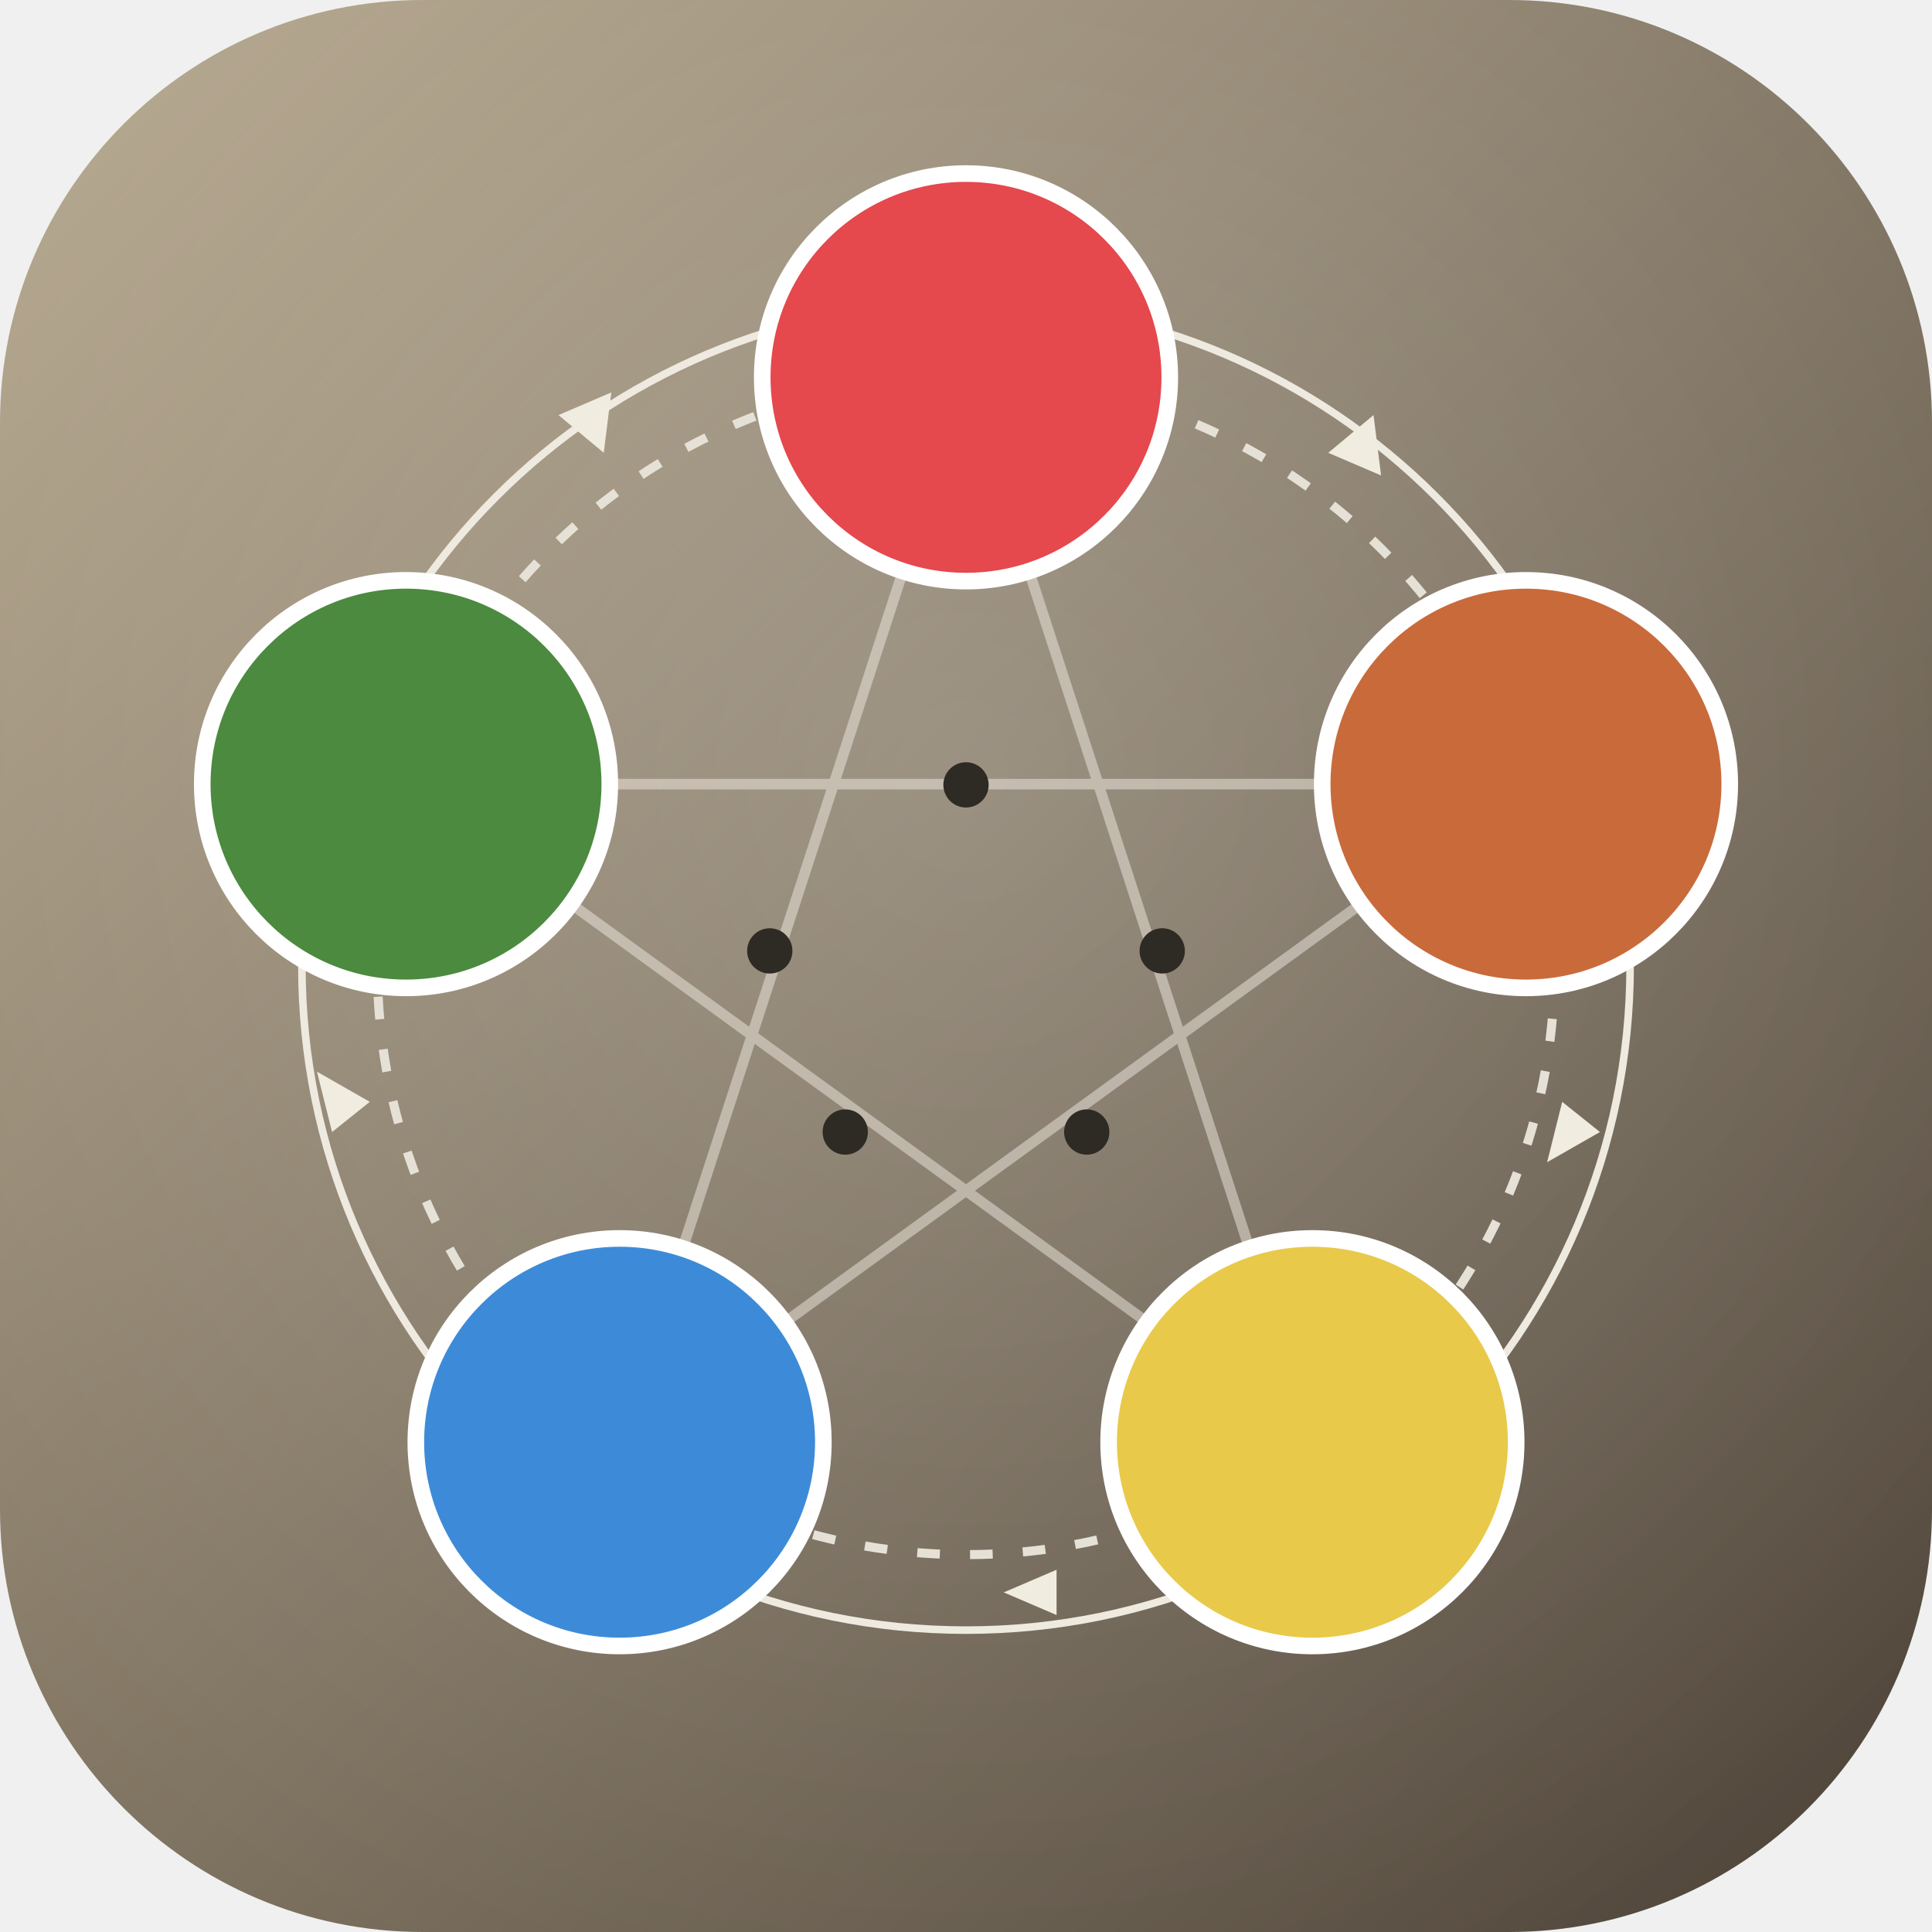
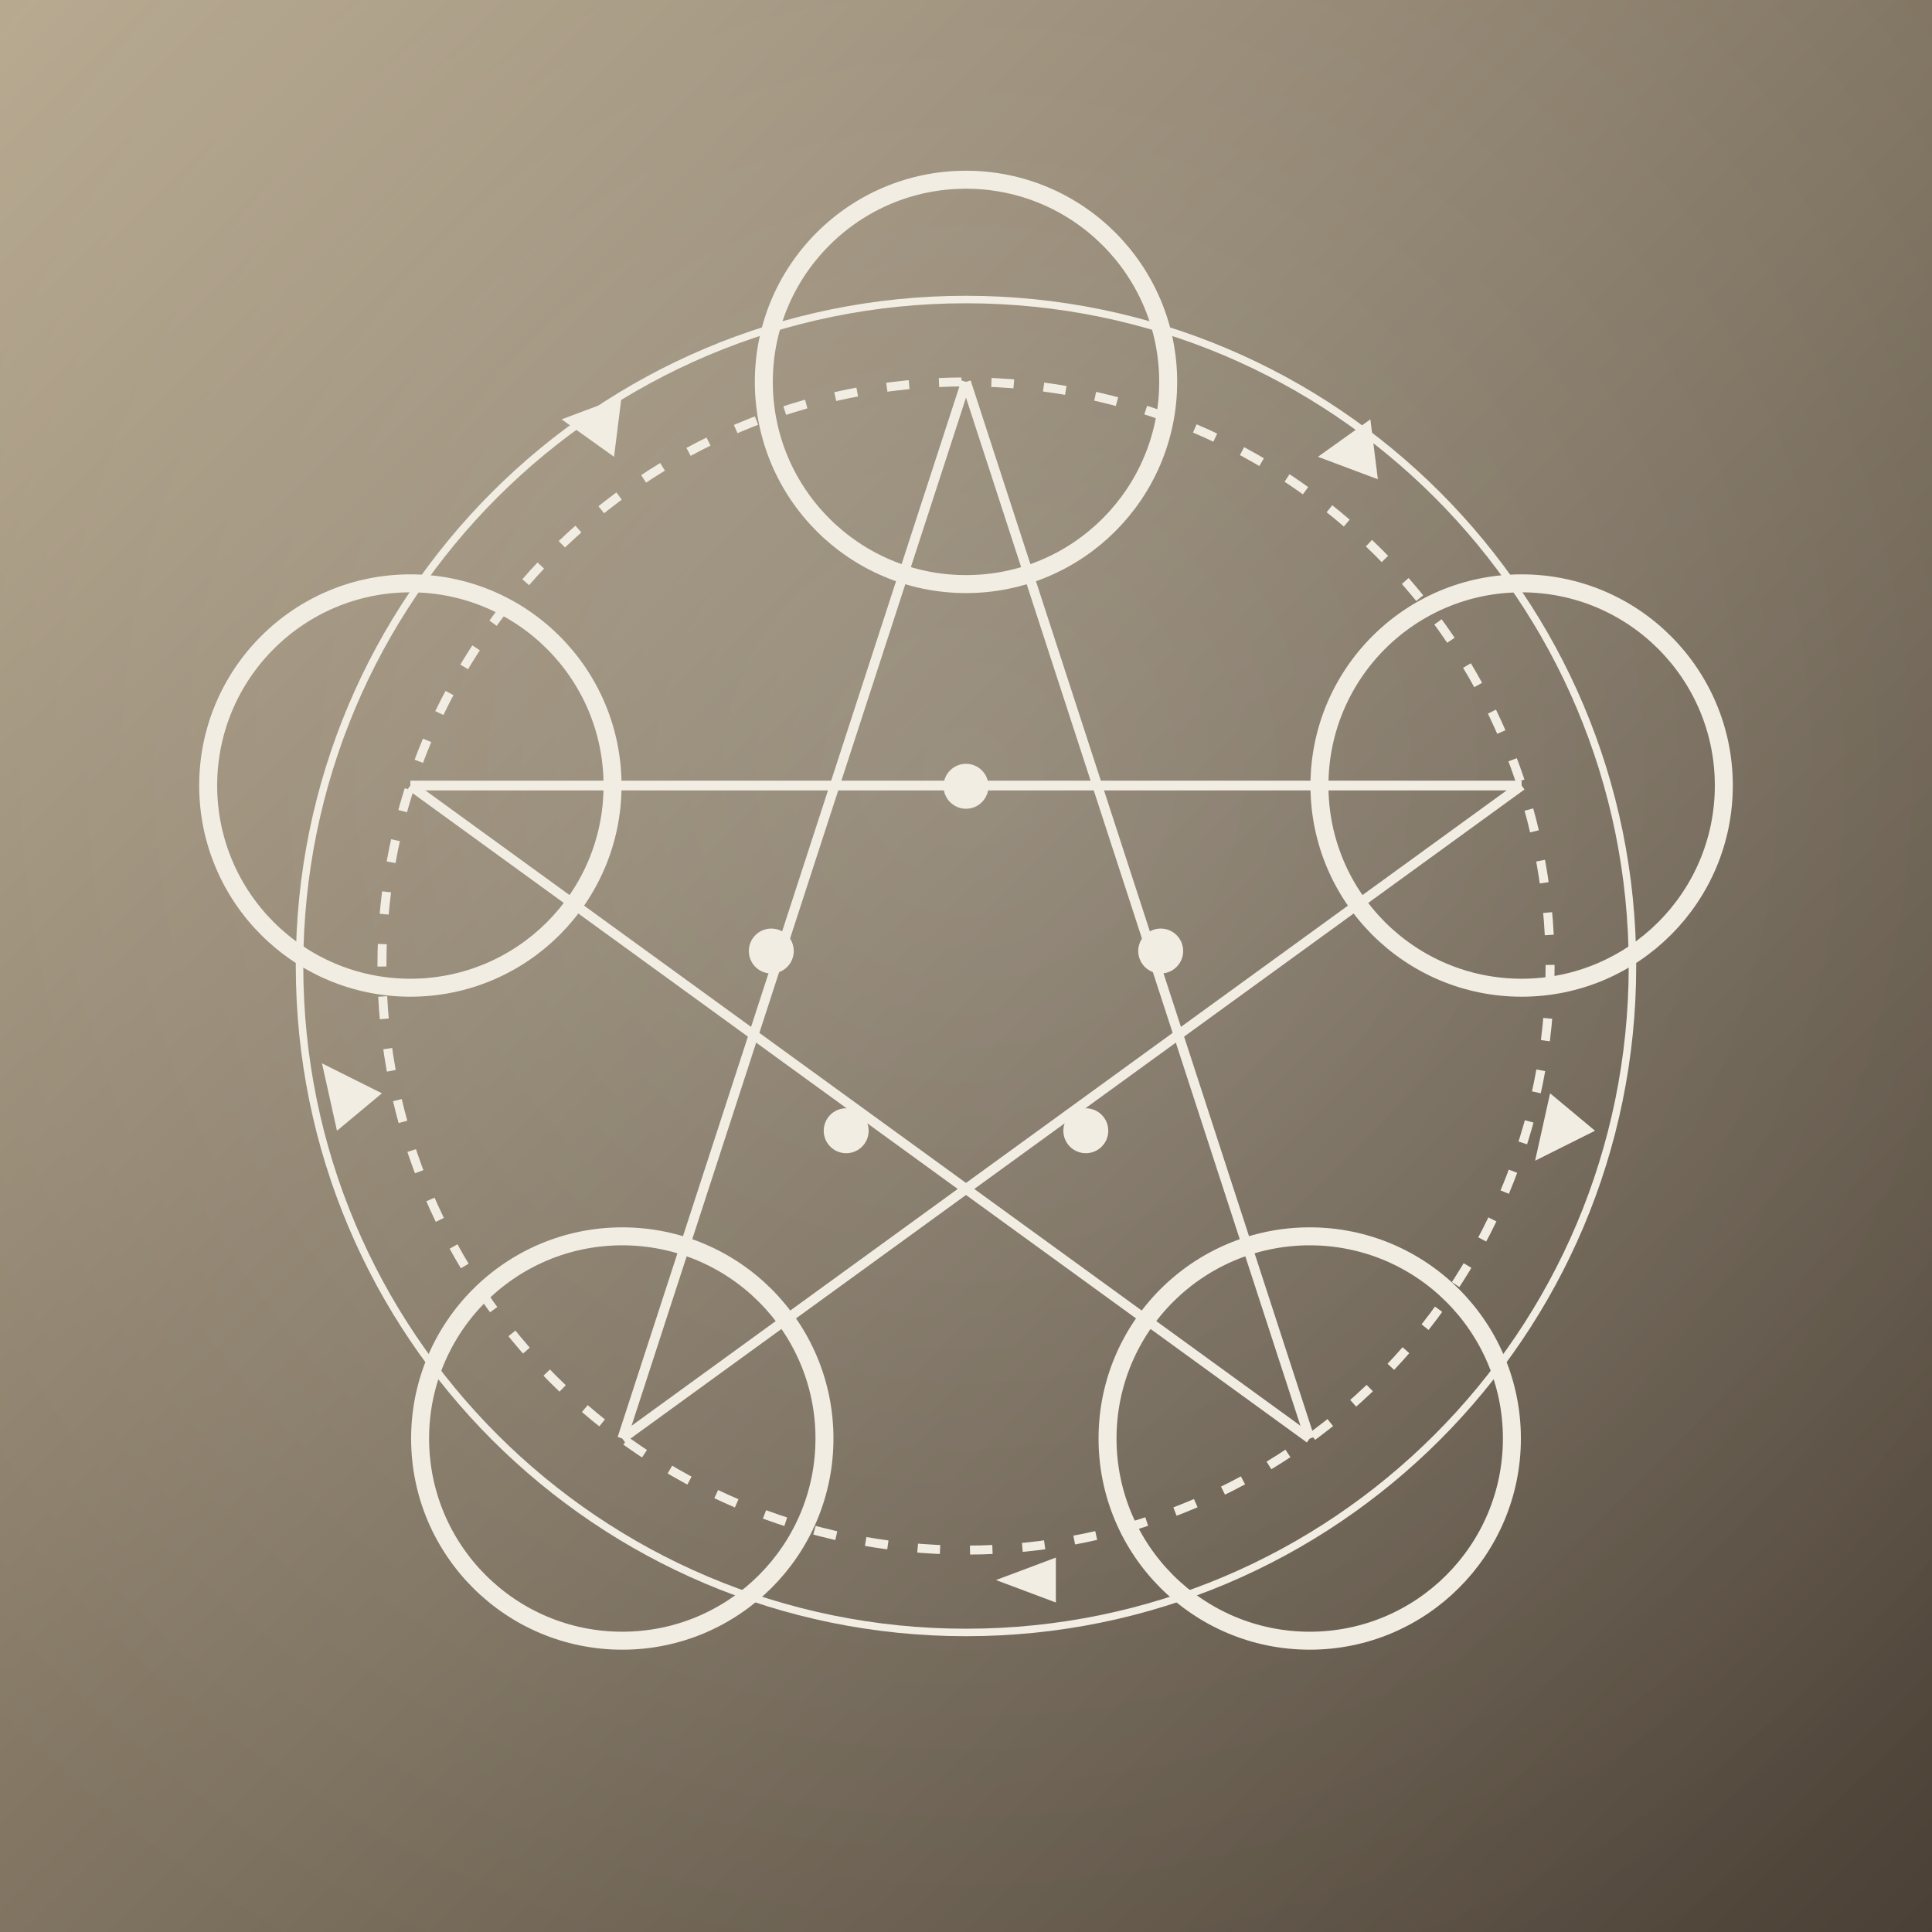
- <svg xmlns="http://www.w3.org/2000/svg" viewBox="0 0 256 256" width="256" height="256">
+ <svg xmlns="http://www.w3.org/2000/svg" viewBox="0 0 258 258" width="258" height="258">
  <defs>
    <linearGradient id="fused" x1="0" y1="0" x2="1" y2="1">
      <stop offset="0" stop-color="#B7A98F" />
      <stop offset="1" stop-color="#4A4035" />
    </linearGradient>
    <radialGradient id="glow" cx="50%" cy="40%" r="70%">
-       <stop offset="0" stop-color="#FFFFFF" stop-opacity="0.18" />
+       <stop offset="0" stop-color="#FFFFFF" stop-opacity="0.16" />
      <stop offset="1" stop-color="#FFFFFF" stop-opacity="0" />
    </radialGradient>
  </defs>
-   <rect x="0" y="0" width="256" height="256" rx="56" fill="url(#fused)" />
-   <rect x="0" y="0" width="256" height="256" rx="56" fill="url(#glow)" />
-   <circle cx="128" cy="128" r="88" fill="none" stroke="#EFEAE0" stroke-width="1" />
-   <circle cx="128" cy="128" r="78" fill="none" stroke="#E6E1D6" stroke-width="1.2" stroke-dasharray="3 4" />
-   <g fill="#F0ECE0">
-     <path d="M74 55 l7 -3 -1 8 Z" />
-     <path d="M182 55 l1 8 -7 -3 Z" />
-     <path d="M212 150 l-7 4 2 -8 Z" />
-     <path d="M140 214 l-7 -3 7 -3 Z" />
-     <path d="M44 150 l-2 -8 7 4 Z" />
+   <rect x="0" y="0" width="258" height="258" fill="url(#fused)" />
+   <rect x="0" y="0" width="258" height="258" fill="url(#glow)" />
+   <g stroke="#F2EDE3" fill="none">
+     <circle cx="129" cy="129" r="89" stroke-width="1" />
+     <circle cx="129" cy="129" r="78" stroke-width="1.2" stroke-dasharray="3 4" />
+     <line x1="54.8" y1="104.9" x2="203.2" y2="104.9" stroke-width="1.3" />
+     <line x1="203.2" y1="104.9" x2="83.1" y2="192.1" stroke-width="1.3" />
+     <line x1="83.1" y1="192.1" x2="129" y2="51" stroke-width="1.3" />
+     <line x1="129" y1="51" x2="174.9" y2="192.1" stroke-width="1.3" />
+     <line x1="174.9" y1="192.1" x2="54.8" y2="104.9" stroke-width="1.3" />
+     <circle cx="129" cy="51" r="27" stroke-width="2.4" />
+     <circle cx="203.2" cy="104.9" r="27" stroke-width="2.4" />
+     <circle cx="174.9" cy="192.1" r="27" stroke-width="2.4" />
+     <circle cx="83.1" cy="192.1" r="27" stroke-width="2.4" />
+     <circle cx="54.8" cy="104.9" r="27" stroke-width="2.4" />
  </g>
-   <g stroke="#EFEAE0" stroke-width="1.4" opacity="0.5">
-     <line x1="53.8" y1="103.9" x2="202.2" y2="103.9" />
-     <line x1="202.2" y1="103.9" x2="82.1" y2="191.1" />
-     <line x1="82.1" y1="191.1" x2="128" y2="50" />
-     <line x1="128" y1="50" x2="173.9" y2="191.1" />
-     <line x1="173.9" y1="191.1" x2="53.8" y2="103.9" />
-   </g>
-   <g fill="#2E2A24">
-     <circle cx="128" cy="104" r="3" />
-     <circle cx="144" cy="150" r="3" />
-     <circle cx="112" cy="150" r="3" />
-     <circle cx="154" cy="126" r="3" />
-     <circle cx="102" cy="126" r="3" />
-   </g>
-   <g stroke="#FFFFFF" stroke-width="2.2">
-     <circle cx="128" cy="50" r="27" fill="#E5484D" />
-     <circle cx="202.2" cy="103.9" r="27" fill="#C96A3B" />
-     <circle cx="173.9" cy="191.1" r="27" fill="#E8C94A" />
-     <circle cx="82.1" cy="191.1" r="27" fill="#3D8BD8" />
-     <circle cx="53.8" cy="103.9" r="27" fill="#4C8A3F" />
+   <g fill="#F2EDE3">
+     <path d="M75 56 l8 -3 -1 8 Z" />
+     <path d="M183 56 l1 8 -8 -3 Z" />
+     <path d="M213 151 l-8 4 2 -9 Z" />
+     <path d="M141 214 l-8 -3 8 -3 Z" />
+     <path d="M45 151 l-2 -9 8 4 Z" />
+     <circle cx="129" cy="105" r="3" />
+     <circle cx="145" cy="151" r="3" />
+     <circle cx="113" cy="151" r="3" />
+     <circle cx="155" cy="127" r="3" />
+     <circle cx="103" cy="127" r="3" />
  </g>
</svg>
